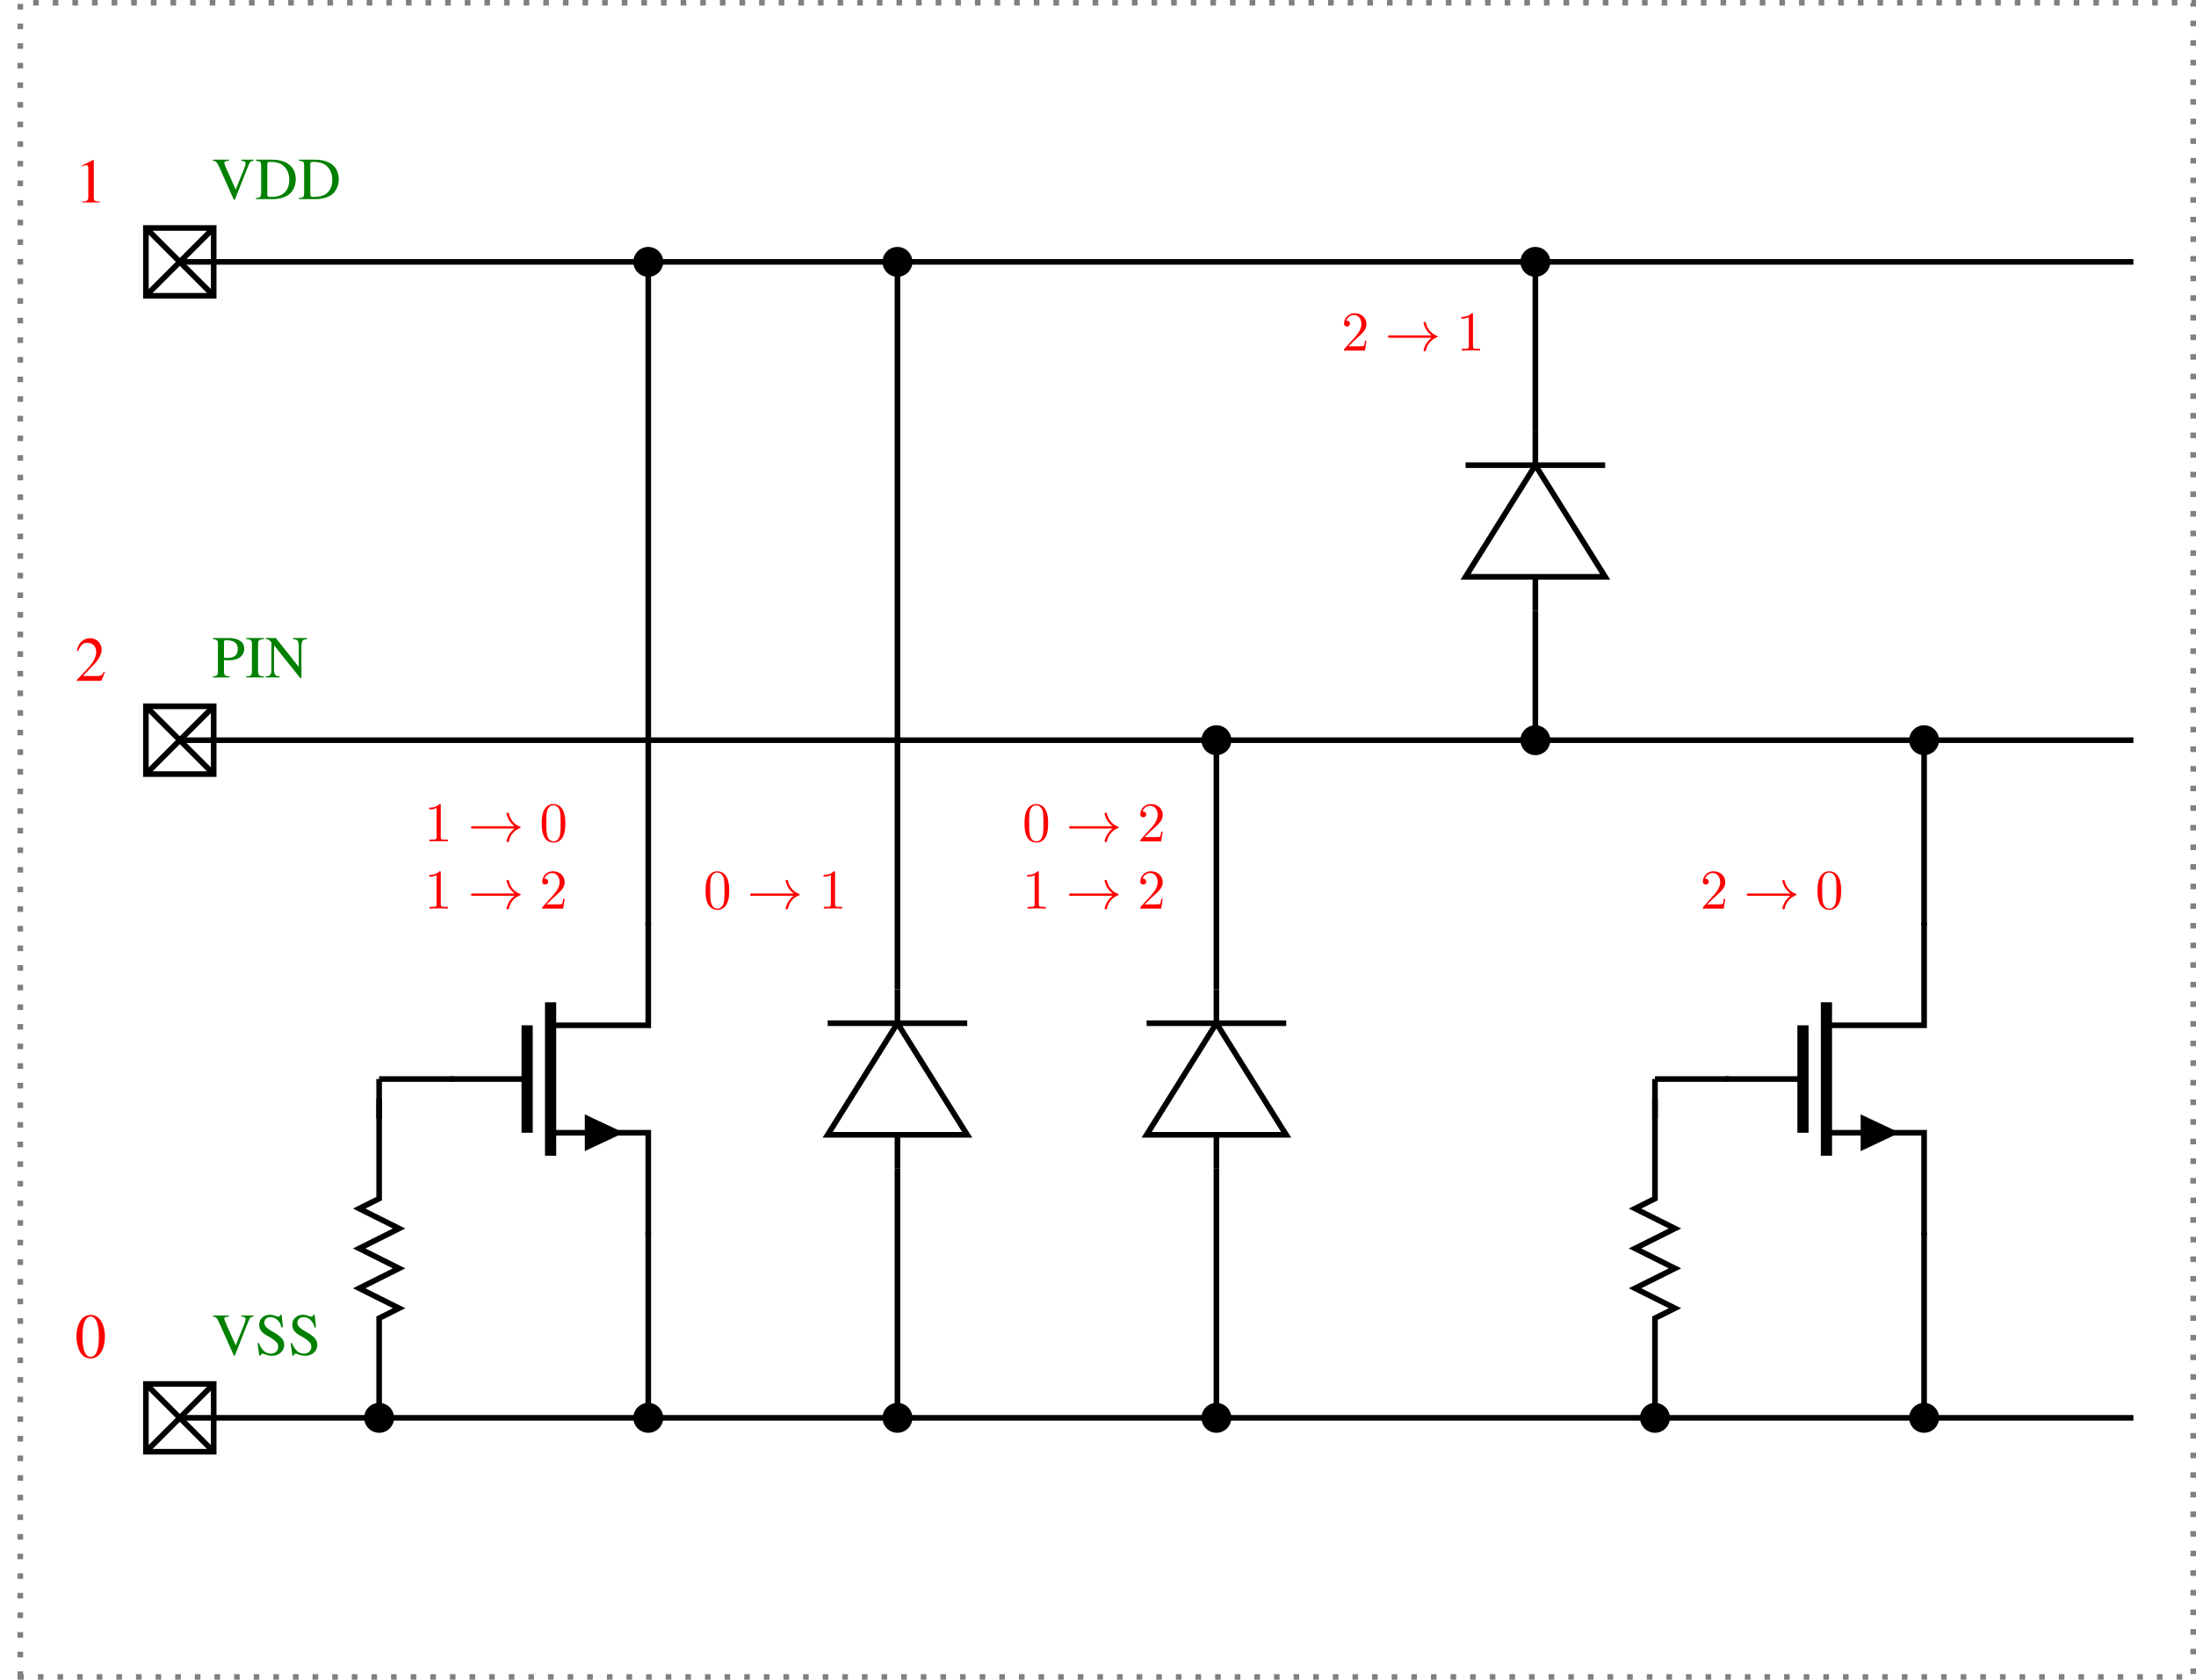
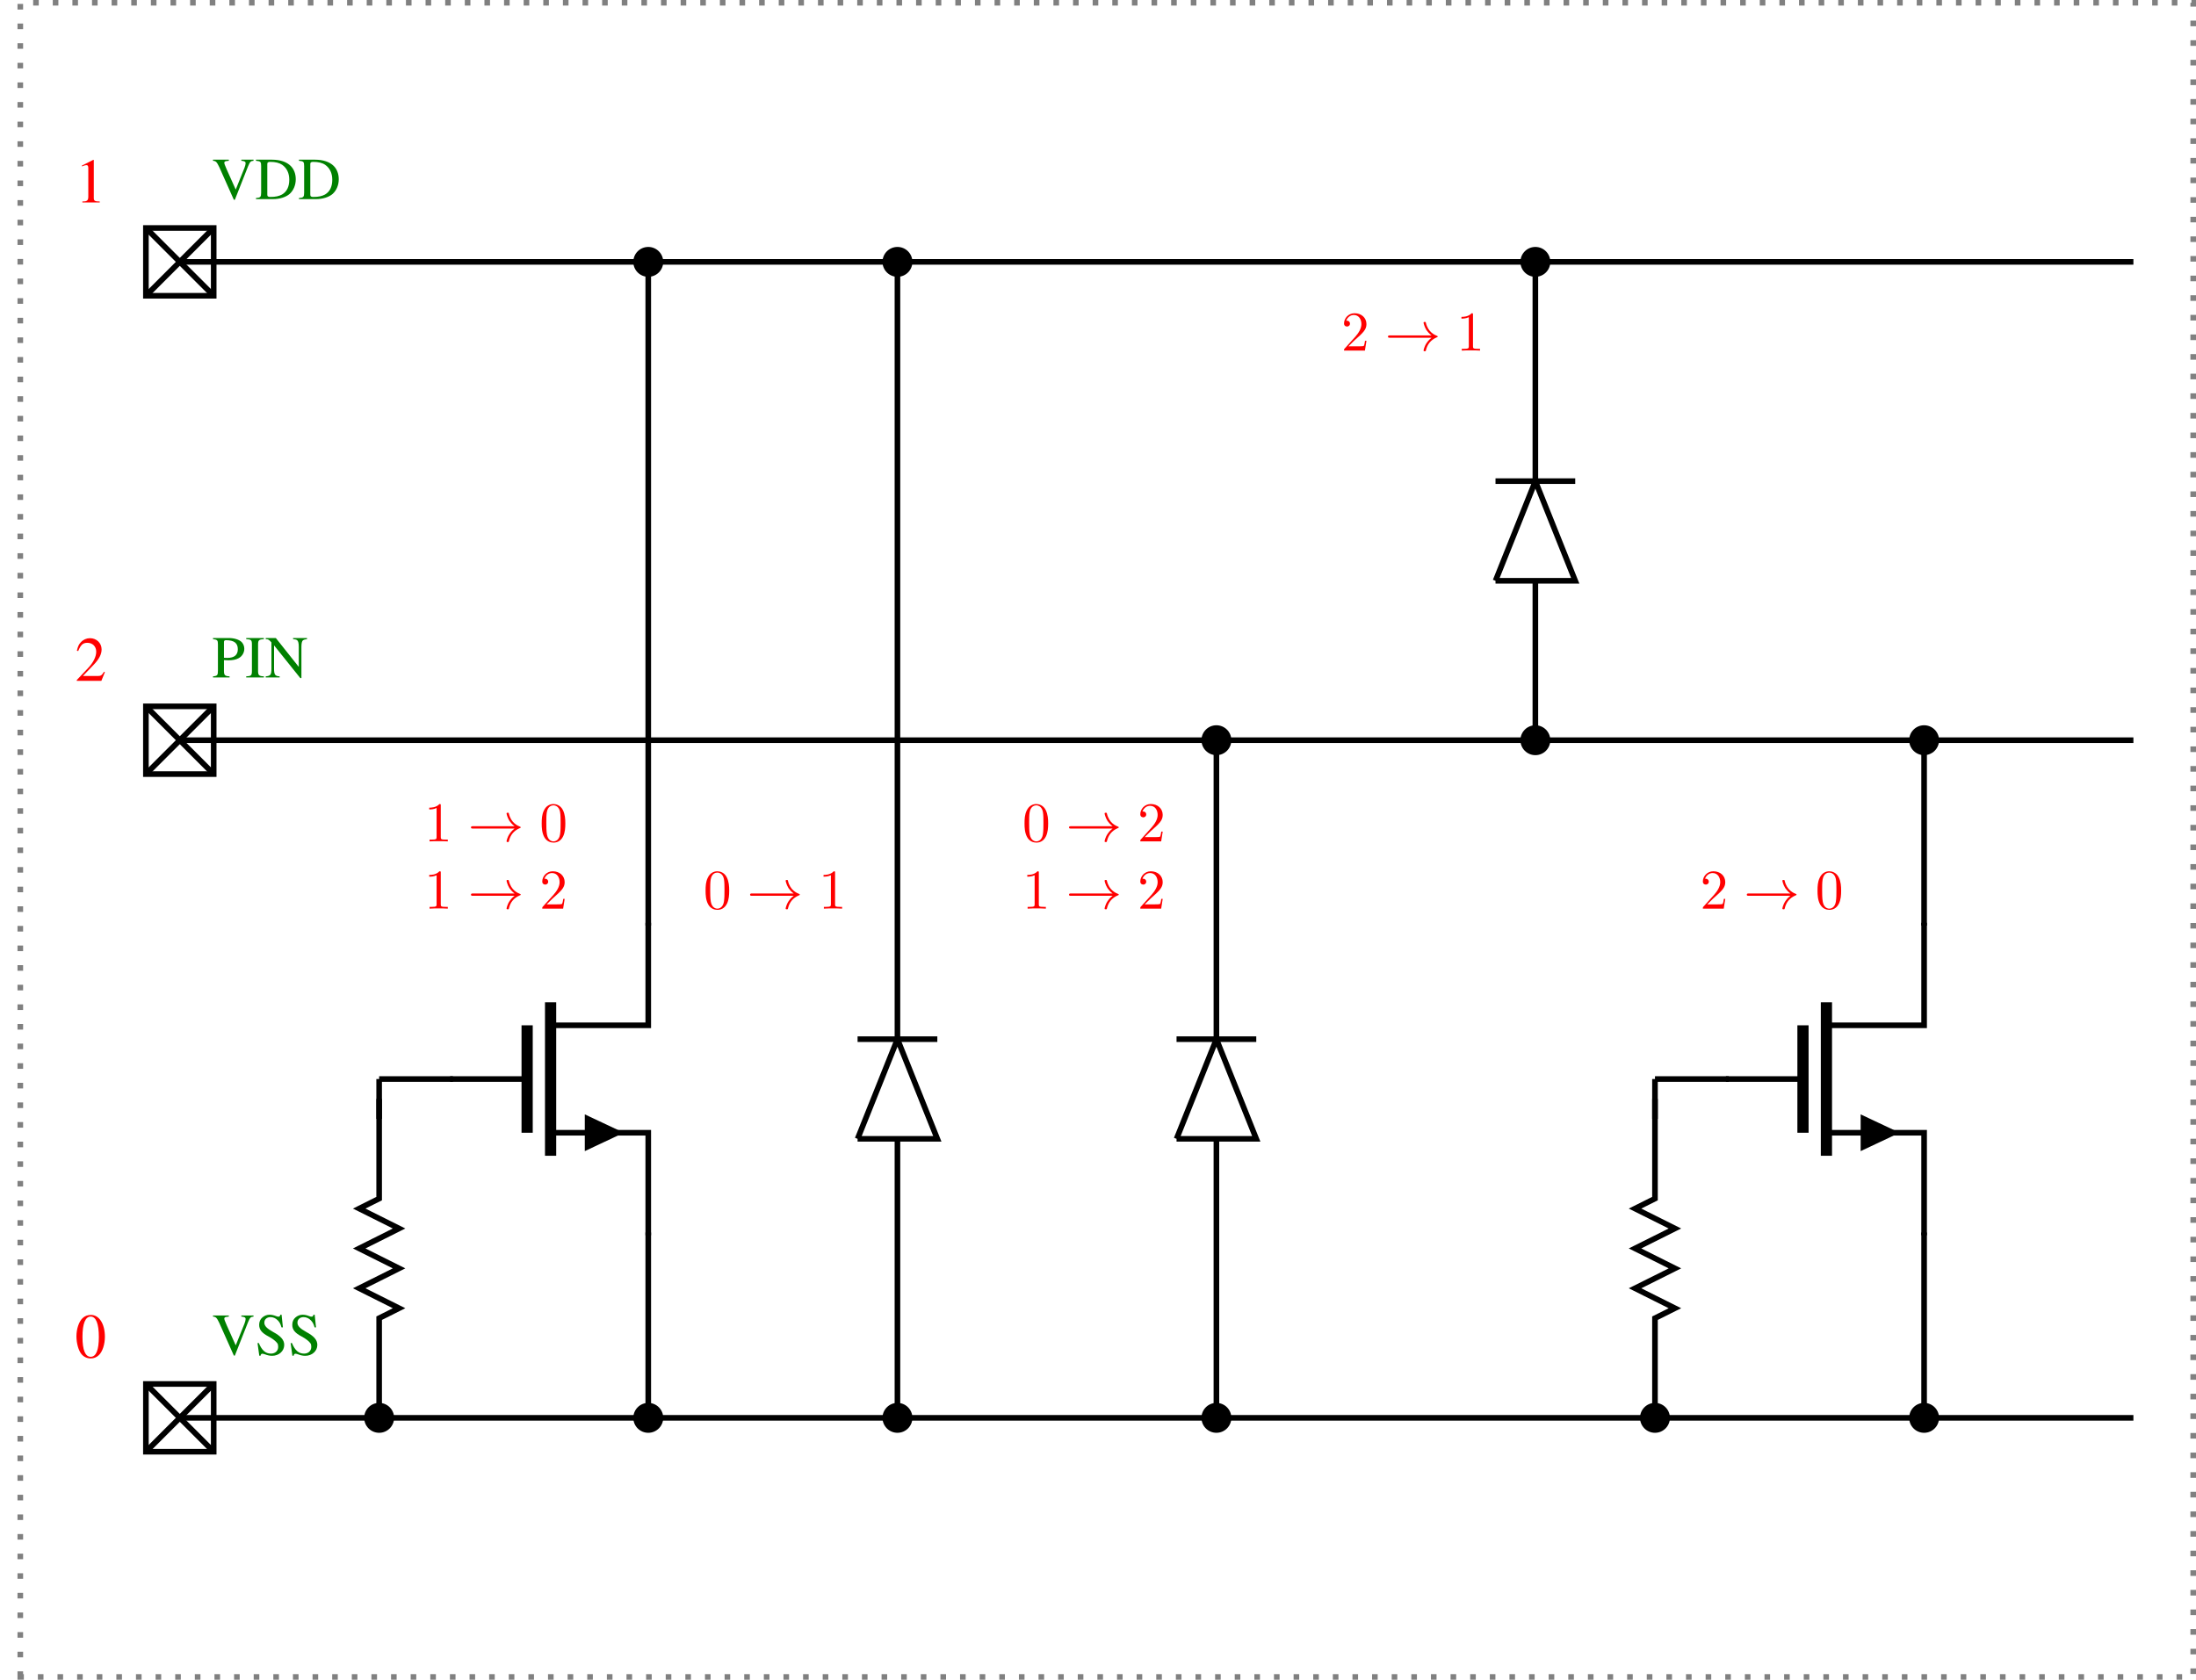
<svg xmlns="http://www.w3.org/2000/svg" xmlns:xlink="http://www.w3.org/1999/xlink" width="312.264pt" height="238.907pt" viewBox="0 0 312.264 238.907">
  <defs>
    <g>
      <g id="glyph-0-0">
        <path d="M 5.906 -5.609 L 4.172 -5.609 L 4.172 -5.453 C 4.625 -5.422 4.781 -5.328 4.781 -5.094 C 4.781 -4.953 4.719 -4.719 4.625 -4.469 L 3.375 -1.359 L 2.094 -4.219 C 1.828 -4.844 1.75 -5.031 1.75 -5.172 C 1.75 -5.328 1.875 -5.406 2.141 -5.422 C 2.172 -5.422 2.266 -5.438 2.391 -5.453 L 2.391 -5.609 L 0.141 -5.609 L 0.141 -5.453 C 0.547 -5.422 0.672 -5.312 1.031 -4.562 L 3.109 0.094 L 3.25 0.094 L 5.125 -4.656 C 5.406 -5.328 5.5 -5.422 5.906 -5.453 Z M 5.906 -5.609 " />
      </g>
      <g id="glyph-0-1">
        <path d="M 0.875 -0.922 C 0.875 -0.312 0.781 -0.203 0.141 -0.156 L 0.141 0 L 2.547 0 C 3.516 0 4.406 -0.281 4.938 -0.75 C 5.484 -1.25 5.797 -2 5.797 -2.828 C 5.797 -3.594 5.547 -4.25 5.078 -4.719 C 4.5 -5.297 3.578 -5.609 2.422 -5.609 L 0.141 -5.609 L 0.141 -5.453 C 0.797 -5.391 0.875 -5.312 0.875 -4.688 Z M 1.75 -4.969 C 1.75 -5.219 1.844 -5.297 2.188 -5.297 C 2.906 -5.297 3.469 -5.156 3.875 -4.875 C 4.531 -4.406 4.875 -3.688 4.875 -2.766 C 4.875 -1.766 4.531 -1.062 3.844 -0.656 C 3.406 -0.422 2.922 -0.312 2.188 -0.312 C 1.844 -0.312 1.75 -0.391 1.75 -0.656 Z M 1.75 -4.969 " />
      </g>
      <g id="glyph-0-2">
        <path d="M 1.703 -2.469 C 1.938 -2.453 2.078 -2.438 2.297 -2.438 C 2.953 -2.438 3.406 -2.531 3.781 -2.734 C 4.281 -3 4.594 -3.516 4.594 -4.078 C 4.594 -4.422 4.469 -4.75 4.25 -5 C 3.906 -5.375 3.172 -5.609 2.375 -5.609 L 0.141 -5.609 L 0.141 -5.453 C 0.766 -5.375 0.844 -5.297 0.844 -4.688 L 0.844 -1.016 C 0.844 -0.312 0.781 -0.219 0.141 -0.156 L 0.141 0 L 2.5 0 L 2.5 -0.156 C 1.844 -0.188 1.703 -0.312 1.703 -0.922 Z M 1.703 -5 C 1.703 -5.234 1.766 -5.297 2 -5.297 C 3.141 -5.297 3.672 -4.891 3.672 -4.016 C 3.672 -3.203 3.172 -2.781 2.188 -2.781 C 2.031 -2.781 1.906 -2.781 1.703 -2.797 Z M 1.703 -5 " />
      </g>
      <g id="glyph-0-3">
        <path d="M 0.969 -0.922 C 0.969 -0.281 0.859 -0.188 0.156 -0.156 L 0.156 0 L 2.672 0 L 2.672 -0.156 C 1.969 -0.188 1.844 -0.312 1.844 -0.922 L 1.844 -4.688 C 1.844 -5.297 1.953 -5.406 2.672 -5.453 L 2.672 -5.609 L 0.156 -5.609 L 0.156 -5.453 C 0.875 -5.406 0.969 -5.312 0.969 -4.688 Z M 0.969 -0.922 " />
      </g>
      <g id="glyph-0-4">
        <path d="M 5.188 0.094 L 5.188 -4.359 C 5.188 -4.875 5.266 -5.188 5.422 -5.297 C 5.547 -5.375 5.672 -5.406 5.984 -5.453 L 5.984 -5.609 L 4 -5.609 L 4 -5.453 C 4.312 -5.422 4.438 -5.391 4.562 -5.312 C 4.734 -5.188 4.812 -4.891 4.812 -4.359 L 4.812 -1.5 L 1.547 -5.609 L 0.109 -5.609 L 0.109 -5.453 C 0.469 -5.453 0.578 -5.375 0.922 -4.984 L 0.922 -1.25 C 0.922 -0.375 0.797 -0.219 0.109 -0.156 L 0.109 0 L 2.094 0 L 2.094 -0.156 C 1.438 -0.188 1.297 -0.391 1.297 -1.25 L 1.297 -4.562 L 5.031 0.094 Z M 5.188 0.094 " />
      </g>
      <g id="glyph-0-5">
        <path d="M 3.781 -5.719 L 3.609 -5.719 C 3.578 -5.531 3.484 -5.438 3.344 -5.438 C 3.25 -5.438 3.109 -5.469 2.969 -5.531 C 2.656 -5.656 2.344 -5.719 2.062 -5.719 C 1.703 -5.719 1.328 -5.578 1.047 -5.328 C 0.75 -5.078 0.594 -4.719 0.594 -4.281 C 0.594 -3.594 0.969 -3.125 1.922 -2.625 C 2.531 -2.297 2.969 -1.953 3.188 -1.641 C 3.266 -1.531 3.297 -1.344 3.297 -1.141 C 3.297 -0.578 2.875 -0.188 2.266 -0.188 C 1.5 -0.188 0.969 -0.656 0.547 -1.688 L 0.359 -1.688 L 0.609 0.109 L 0.797 0.109 C 0.797 -0.047 0.906 -0.172 1.031 -0.172 C 1.125 -0.172 1.266 -0.141 1.438 -0.078 C 1.75 0.047 2.094 0.125 2.438 0.125 C 3.406 0.125 4.156 -0.547 4.156 -1.422 C 4.156 -2.125 3.688 -2.672 2.578 -3.266 C 1.688 -3.766 1.328 -4.125 1.328 -4.594 C 1.328 -5.062 1.688 -5.375 2.203 -5.375 C 2.594 -5.375 2.953 -5.219 3.25 -4.906 C 3.5 -4.641 3.625 -4.422 3.766 -3.922 L 3.969 -3.922 Z M 3.781 -5.719 " />
      </g>
      <g id="glyph-1-0">
        <path d="M 2.609 -6.062 L 1 -5.25 L 1 -5.125 C 1.109 -5.172 1.203 -5.203 1.234 -5.219 C 1.406 -5.281 1.547 -5.312 1.641 -5.312 C 1.828 -5.312 1.906 -5.188 1.906 -4.891 L 1.906 -0.828 C 1.906 -0.531 1.844 -0.328 1.688 -0.25 C 1.562 -0.172 1.438 -0.141 1.062 -0.141 L 1.062 0 L 3.531 0 L 3.531 -0.141 C 2.828 -0.141 2.688 -0.234 2.688 -0.656 L 2.688 -6.047 Z M 2.609 -6.062 " />
      </g>
      <g id="glyph-1-1">
        <path d="M 4.266 -1.234 L 4.141 -1.281 C 3.812 -0.766 3.688 -0.688 3.297 -0.688 L 1.141 -0.688 L 2.656 -2.266 C 3.453 -3.094 3.797 -3.781 3.797 -4.469 C 3.797 -5.375 3.078 -6.062 2.141 -6.062 C 1.656 -6.062 1.188 -5.859 0.859 -5.5 C 0.562 -5.203 0.438 -4.922 0.281 -4.281 L 0.469 -4.234 C 0.828 -5.109 1.141 -5.406 1.766 -5.406 C 2.516 -5.406 3.031 -4.891 3.031 -4.141 C 3.031 -3.438 2.625 -2.594 1.859 -1.797 L 0.266 -0.109 L 0.266 0 L 3.766 0 Z M 4.266 -1.234 " />
      </g>
      <g id="glyph-1-2">
        <path d="M 2.281 -6.062 C 1.781 -6.062 1.406 -5.906 1.078 -5.594 C 0.562 -5.094 0.219 -4.062 0.219 -3.016 C 0.219 -2.031 0.516 -0.984 0.938 -0.484 C 1.266 -0.094 1.719 0.125 2.25 0.125 C 2.703 0.125 3.078 -0.031 3.406 -0.344 C 3.922 -0.828 4.266 -1.875 4.266 -2.953 C 4.266 -4.797 3.453 -6.062 2.281 -6.062 Z M 2.25 -5.828 C 3 -5.828 3.406 -4.812 3.406 -2.938 C 3.406 -1.062 3.016 -0.109 2.25 -0.109 C 1.469 -0.109 1.078 -1.062 1.078 -2.938 C 1.078 -4.828 1.484 -5.828 2.25 -5.828 Z M 2.25 -5.828 " />
      </g>
      <g id="glyph-2-0">
        <path d="M 2.344 -5.094 C 2.344 -5.297 2.344 -5.312 2.156 -5.312 C 1.672 -4.797 0.969 -4.797 0.703 -4.797 L 0.703 -4.547 C 0.875 -4.547 1.344 -4.547 1.75 -4.75 L 1.75 -0.625 C 1.75 -0.344 1.734 -0.25 1.016 -0.25 L 0.75 -0.25 L 0.75 0 C 1.031 -0.031 1.734 -0.031 2.047 -0.031 C 2.359 -0.031 3.062 -0.031 3.344 0 L 3.344 -0.25 L 3.078 -0.25 C 2.359 -0.25 2.344 -0.328 2.344 -0.625 Z M 2.344 -5.094 " />
      </g>
      <g id="glyph-2-1">
        <path d="M 3.672 -2.547 C 3.672 -3.188 3.625 -3.828 3.344 -4.422 C 2.984 -5.172 2.328 -5.312 1.984 -5.312 C 1.516 -5.312 0.938 -5.094 0.609 -4.359 C 0.344 -3.812 0.312 -3.188 0.312 -2.547 C 0.312 -1.953 0.344 -1.234 0.672 -0.625 C 1.016 0.016 1.594 0.172 1.984 0.172 C 2.422 0.172 3.016 0.016 3.375 -0.75 C 3.625 -1.297 3.672 -1.922 3.672 -2.547 Z M 1.984 0 C 1.672 0 1.203 -0.203 1.062 -0.969 C 0.969 -1.438 0.969 -2.172 0.969 -2.641 C 0.969 -3.156 0.969 -3.688 1.031 -4.109 C 1.188 -5.062 1.781 -5.125 1.984 -5.125 C 2.25 -5.125 2.766 -4.984 2.922 -4.203 C 3 -3.75 3 -3.141 3 -2.641 C 3 -2.047 3 -1.5 2.922 -1 C 2.797 -0.234 2.344 0 1.984 0 Z M 1.984 0 " />
      </g>
      <g id="glyph-2-2">
        <path d="M 1.016 -0.609 L 1.859 -1.438 C 3.094 -2.531 3.578 -2.969 3.578 -3.766 C 3.578 -4.672 2.859 -5.312 1.891 -5.312 C 0.984 -5.312 0.391 -4.578 0.391 -3.859 C 0.391 -3.422 0.797 -3.422 0.828 -3.422 C 0.953 -3.422 1.234 -3.516 1.234 -3.844 C 1.234 -4.047 1.094 -4.25 0.812 -4.25 C 0.75 -4.25 0.734 -4.25 0.703 -4.25 C 0.891 -4.766 1.328 -5.062 1.781 -5.062 C 2.516 -5.062 2.859 -4.422 2.859 -3.766 C 2.859 -3.125 2.453 -2.5 2.016 -2 L 0.484 -0.297 C 0.391 -0.203 0.391 -0.188 0.391 0 L 3.359 0 L 3.578 -1.391 L 3.375 -1.391 C 3.344 -1.141 3.281 -0.797 3.203 -0.672 C 3.141 -0.609 2.625 -0.609 2.453 -0.609 Z M 1.016 -0.609 " />
      </g>
      <g id="glyph-3-0">
        <path d="M 6.641 -1.828 C 6.203 -1.5 6 -1.172 5.922 -1.062 C 5.562 -0.516 5.5 -0.016 5.5 -0.016 C 5.5 0.094 5.609 0.094 5.672 0.094 C 5.797 0.094 5.812 0.078 5.844 -0.078 C 6.031 -0.859 6.5 -1.516 7.391 -1.891 C 7.484 -1.922 7.516 -1.938 7.516 -1.984 C 7.516 -2.047 7.469 -2.078 7.453 -2.078 C 7.094 -2.219 6.141 -2.609 5.828 -3.953 C 5.812 -4.047 5.797 -4.078 5.672 -4.078 C 5.609 -4.078 5.5 -4.078 5.5 -3.969 C 5.5 -3.953 5.578 -3.453 5.906 -2.922 C 6.078 -2.688 6.297 -2.406 6.641 -2.156 L 0.719 -2.156 C 0.578 -2.156 0.438 -2.156 0.438 -1.984 C 0.438 -1.828 0.578 -1.828 0.719 -1.828 Z M 6.641 -1.828 " />
      </g>
    </g>
    <clipPath id="clip-0">
      <path clip-rule="nonzero" d="M 2 0 L 312.266 0 L 312.266 238.906 L 2 238.906 Z M 2 0 " />
    </clipPath>
  </defs>
  <g clip-path="url(#clip-0)">
    <path fill="none" stroke-width="0.797" stroke-linecap="butt" stroke-linejoin="miter" stroke="rgb(50%, 50%, 50%)" stroke-opacity="1" stroke-dasharray="0.797 1.993" stroke-miterlimit="10" d="M -22.679 -36.85 L -22.679 201.263 L 286.301 201.263 L 286.301 -36.85 Z M -22.679 -36.85 " transform="matrix(1, 0, 0, -1, 25.566, 201.658)" />
  </g>
  <path fill="none" stroke-width="0.797" stroke-linecap="butt" stroke-linejoin="miter" stroke="rgb(0%, 0%, 0%)" stroke-opacity="1" stroke-miterlimit="10" d="M 0 164.412 L 277.797 164.412 " transform="matrix(1, 0, 0, -1, 25.566, 201.658)" />
  <path fill="none" stroke-width="0.797" stroke-linecap="butt" stroke-linejoin="miter" stroke="rgb(0%, 0%, 0%)" stroke-opacity="1" stroke-miterlimit="10" d="M -4.82 159.592 L -4.82 169.232 L 4.821 169.232 L 4.821 159.592 Z M -4.82 159.592 " transform="matrix(1, 0, 0, -1, 25.566, 201.658)" />
  <path fill="none" stroke-width="0.797" stroke-linecap="butt" stroke-linejoin="miter" stroke="rgb(0%, 0%, 0%)" stroke-opacity="1" stroke-miterlimit="10" d="M -4.82 159.592 L 4.821 169.232 " transform="matrix(1, 0, 0, -1, 25.566, 201.658)" />
  <path fill="none" stroke-width="0.797" stroke-linecap="butt" stroke-linejoin="miter" stroke="rgb(0%, 0%, 0%)" stroke-opacity="1" stroke-miterlimit="10" d="M -4.82 169.232 L 4.821 159.592 " transform="matrix(1, 0, 0, -1, 25.566, 201.658)" />
  <g fill="rgb(0%, 50%, 0%)" fill-opacity="1">
    <use xlink:href="#glyph-0-0" x="30.145" y="28.321" />
    <use xlink:href="#glyph-0-1" x="36.259" y="28.321" />
    <use xlink:href="#glyph-0-1" x="42.373" y="28.321" />
  </g>
  <g fill="rgb(100%, 0%, 0%)" fill-opacity="1">
    <use xlink:href="#glyph-1-0" x="10.65" y="28.799" />
  </g>
  <path fill="none" stroke-width="0.797" stroke-linecap="butt" stroke-linejoin="miter" stroke="rgb(0%, 0%, 0%)" stroke-opacity="1" stroke-miterlimit="10" d="M 0 96.381 L 277.797 96.381 " transform="matrix(1, 0, 0, -1, 25.566, 201.658)" />
  <path fill="none" stroke-width="0.797" stroke-linecap="butt" stroke-linejoin="miter" stroke="rgb(0%, 0%, 0%)" stroke-opacity="1" stroke-miterlimit="10" d="M -4.82 91.56 L -4.82 101.197 L 4.821 101.197 L 4.821 91.56 Z M -4.82 91.56 " transform="matrix(1, 0, 0, -1, 25.566, 201.658)" />
  <path fill="none" stroke-width="0.797" stroke-linecap="butt" stroke-linejoin="miter" stroke="rgb(0%, 0%, 0%)" stroke-opacity="1" stroke-miterlimit="10" d="M -4.82 91.56 L 4.821 101.197 " transform="matrix(1, 0, 0, -1, 25.566, 201.658)" />
  <path fill="none" stroke-width="0.797" stroke-linecap="butt" stroke-linejoin="miter" stroke="rgb(0%, 0%, 0%)" stroke-opacity="1" stroke-miterlimit="10" d="M -4.82 101.197 L 4.821 91.56 " transform="matrix(1, 0, 0, -1, 25.566, 201.658)" />
  <g fill="rgb(0%, 50%, 0%)" fill-opacity="1">
    <use xlink:href="#glyph-0-2" x="30.145" y="96.353" />
    <use xlink:href="#glyph-0-3" x="34.853" y="96.353" />
    <use xlink:href="#glyph-0-4" x="37.673" y="96.353" />
  </g>
  <g fill="rgb(100%, 0%, 0%)" fill-opacity="1">
    <use xlink:href="#glyph-1-1" x="10.65" y="96.831" />
  </g>
  <path fill="none" stroke-width="0.797" stroke-linecap="butt" stroke-linejoin="miter" stroke="rgb(0%, 0%, 0%)" stroke-opacity="1" stroke-miterlimit="10" d="M 0 0.002 L 277.797 0.002 " transform="matrix(1, 0, 0, -1, 25.566, 201.658)" />
  <path fill="none" stroke-width="0.797" stroke-linecap="butt" stroke-linejoin="miter" stroke="rgb(0%, 0%, 0%)" stroke-opacity="1" stroke-miterlimit="10" d="M -4.82 -4.819 L -4.82 4.818 L 4.821 4.818 L 4.821 -4.819 Z M -4.82 -4.819 " transform="matrix(1, 0, 0, -1, 25.566, 201.658)" />
  <path fill="none" stroke-width="0.797" stroke-linecap="butt" stroke-linejoin="miter" stroke="rgb(0%, 0%, 0%)" stroke-opacity="1" stroke-miterlimit="10" d="M -4.82 -4.819 L 4.821 4.818 " transform="matrix(1, 0, 0, -1, 25.566, 201.658)" />
  <path fill="none" stroke-width="0.797" stroke-linecap="butt" stroke-linejoin="miter" stroke="rgb(0%, 0%, 0%)" stroke-opacity="1" stroke-miterlimit="10" d="M -4.82 4.818 L 4.821 -4.819 " transform="matrix(1, 0, 0, -1, 25.566, 201.658)" />
  <g fill="rgb(0%, 50%, 0%)" fill-opacity="1">
    <use xlink:href="#glyph-0-0" x="30.145" y="192.709" />
    <use xlink:href="#glyph-0-5" x="36.259" y="192.709" />
    <use xlink:href="#glyph-0-5" x="40.967" y="192.709" />
  </g>
  <g fill="rgb(100%, 0%, 0%)" fill-opacity="1">
    <use xlink:href="#glyph-1-2" x="10.65" y="193.083" />
  </g>
  <path fill="none" stroke-width="0.797" stroke-linecap="butt" stroke-linejoin="miter" stroke="rgb(0%, 0%, 0%)" stroke-opacity="1" stroke-miterlimit="10" d="M 66.614 70.416 L 66.614 55.83 L 52.727 55.83 M 52.727 40.549 L 66.614 40.549 L 66.614 25.963 " transform="matrix(1, 0, 0, -1, 25.566, 201.658)" />
  <path fill="none" stroke-width="1.594" stroke-linecap="butt" stroke-linejoin="miter" stroke="rgb(0%, 0%, 0%)" stroke-opacity="1" stroke-miterlimit="10" d="M 52.727 59.103 L 52.727 37.275 M 49.391 55.83 L 49.391 40.549 " transform="matrix(1, 0, 0, -1, 25.566, 201.658)" />
  <path fill-rule="nonzero" fill="rgb(0%, 0%, 0%)" fill-opacity="1" stroke-width="0.797" stroke-linecap="butt" stroke-linejoin="miter" stroke="rgb(0%, 0%, 0%)" stroke-opacity="1" stroke-miterlimit="10" d="M 57.989 40.549 L 57.989 38.564 L 62.207 40.549 L 57.989 42.533 Z M 57.989 40.549 " transform="matrix(1, 0, 0, -1, 25.566, 201.658)" />
  <path fill="none" stroke-width="0.797" stroke-linecap="butt" stroke-linejoin="miter" stroke="rgb(0%, 0%, 0%)" stroke-opacity="1" stroke-miterlimit="10" d="M 49.391 48.189 L 38.438 48.189 " transform="matrix(1, 0, 0, -1, 25.566, 201.658)" />
  <path fill="none" stroke-width="0.797" stroke-linecap="butt" stroke-linejoin="miter" stroke="rgb(0%, 0%, 0%)" stroke-opacity="1" stroke-miterlimit="10" d="M 66.614 70.017 L 66.614 164.412 " transform="matrix(1, 0, 0, -1, 25.566, 201.658)" />
  <path fill="none" stroke-width="0.797" stroke-linecap="butt" stroke-linejoin="miter" stroke="rgb(0%, 0%, 0%)" stroke-opacity="1" stroke-miterlimit="10" d="M 66.614 26.361 L 66.614 0.002 " transform="matrix(1, 0, 0, -1, 25.566, 201.658)" />
  <path fill-rule="nonzero" fill="rgb(0%, 0%, 0%)" fill-opacity="1" d="M 94.309 37.246 C 94.309 36.074 93.355 35.121 92.18 35.121 C 91.008 35.121 90.055 36.074 90.055 37.246 C 90.055 38.422 91.008 39.371 92.18 39.371 C 93.355 39.371 94.309 38.422 94.309 37.246 Z M 94.309 37.246 " />
  <path fill-rule="nonzero" fill="rgb(0%, 0%, 0%)" fill-opacity="1" d="M 94.309 201.656 C 94.309 200.484 93.355 199.531 92.18 199.531 C 91.008 199.531 90.055 200.484 90.055 201.656 C 90.055 202.832 91.008 203.785 92.18 203.785 C 93.355 203.785 94.309 202.832 94.309 201.656 Z M 94.309 201.656 " />
  <path fill="none" stroke-width="0.797" stroke-linecap="butt" stroke-linejoin="miter" stroke="rgb(0%, 0%, 0%)" stroke-opacity="1" stroke-miterlimit="10" d="M 38.836 48.189 L 28.348 48.189 " transform="matrix(1, 0, 0, -1, 25.566, 201.658)" />
  <path fill="none" stroke-width="0.797" stroke-linecap="butt" stroke-linejoin="miter" stroke="rgb(0%, 0%, 0%)" stroke-opacity="1" stroke-miterlimit="10" d="M 28.348 48.189 L 28.348 42.521 " transform="matrix(1, 0, 0, -1, 25.566, 201.658)" />
  <path fill="none" stroke-width="0.797" stroke-linecap="butt" stroke-linejoin="miter" stroke="rgb(0%, 0%, 0%)" stroke-opacity="1" stroke-miterlimit="10" d="M 28.348 0.002 L 28.348 7.088 M 28.348 7.088 L 28.348 14.174 L 29.766 14.881 M 29.766 14.881 L 31.18 15.592 L 28.348 17.01 M 28.348 17.01 L 25.512 18.428 L 28.348 19.842 M 28.348 19.842 L 31.18 21.26 L 28.348 22.678 M 28.348 22.678 L 25.512 24.096 L 28.348 25.513 M 28.348 25.513 L 31.18 26.931 L 28.348 28.349 M 28.348 28.349 L 25.512 29.763 L 26.93 30.474 M 26.93 30.474 L 28.348 31.181 L 28.348 38.267 M 28.348 38.267 L 28.348 45.357 " transform="matrix(1, 0, 0, -1, 25.566, 201.658)" />
  <path fill-rule="nonzero" fill="rgb(0%, 0%, 0%)" fill-opacity="1" d="M 56.039 201.656 C 56.039 200.484 55.086 199.531 53.914 199.531 C 52.738 199.531 51.785 200.484 51.785 201.656 C 51.785 202.832 52.738 203.785 53.914 203.785 C 55.086 203.785 56.039 202.832 56.039 201.656 Z M 56.039 201.656 " />
  <g fill="rgb(100%, 0%, 0%)" fill-opacity="1">
    <use xlink:href="#glyph-2-0" x="60.333" y="119.67" />
  </g>
  <g fill="rgb(100%, 0%, 0%)" fill-opacity="1">
    <use xlink:href="#glyph-3-0" x="66.532" y="119.67" />
  </g>
  <g fill="rgb(100%, 0%, 0%)" fill-opacity="1">
    <use xlink:href="#glyph-2-1" x="76.716" y="119.67" />
  </g>
  <g fill="rgb(100%, 0%, 0%)" fill-opacity="1">
    <use xlink:href="#glyph-2-0" x="60.333" y="129.234" />
  </g>
  <g fill="rgb(100%, 0%, 0%)" fill-opacity="1">
    <use xlink:href="#glyph-3-0" x="66.532" y="129.234" />
  </g>
  <g fill="rgb(100%, 0%, 0%)" fill-opacity="1">
    <use xlink:href="#glyph-2-2" x="76.716" y="129.234" />
  </g>
-   <path fill="none" stroke-width="0.797" stroke-linecap="butt" stroke-linejoin="miter" stroke="rgb(0%, 0%, 0%)" stroke-opacity="1" stroke-miterlimit="10" d="M 102.047 0.002 L 102.047 35.435 " transform="matrix(1, 0, 0, -1, 25.566, 201.658)" />
-   <path fill="none" stroke-width="0.797" stroke-linecap="butt" stroke-linejoin="miter" stroke="rgb(0%, 0%, 0%)" stroke-opacity="1" stroke-miterlimit="10" d="M 102.047 35.435 L 102.047 40.252 M 102.047 56.127 L 102.047 60.947 " transform="matrix(1, 0, 0, -1, 25.566, 201.658)" />
-   <path fill="none" stroke-width="0.797" stroke-linecap="butt" stroke-linejoin="miter" stroke="rgb(0%, 0%, 0%)" stroke-opacity="1" stroke-miterlimit="10" d="M 102.047 56.127 L 92.125 40.252 L 111.969 40.252 Z M 102.047 56.127 " transform="matrix(1, 0, 0, -1, 25.566, 201.658)" />
-   <path fill="none" stroke-width="0.797" stroke-linecap="butt" stroke-linejoin="miter" stroke="rgb(0%, 0%, 0%)" stroke-opacity="1" stroke-miterlimit="10" d="M 111.969 56.127 L 92.125 56.127 " transform="matrix(1, 0, 0, -1, 25.566, 201.658)" />
-   <path fill="none" stroke-width="0.797" stroke-linecap="butt" stroke-linejoin="miter" stroke="rgb(0%, 0%, 0%)" stroke-opacity="1" stroke-miterlimit="10" d="M 102.047 60.947 L 102.047 164.412 " transform="matrix(1, 0, 0, -1, 25.566, 201.658)" />
+   <path fill="none" stroke-width="0.797" stroke-linecap="butt" stroke-linejoin="miter" stroke="rgb(0%, 0%, 0%)" stroke-opacity="1" stroke-miterlimit="10" d="M 102.047 0.002 L 102.047 39.685 " transform="matrix(1, 0, 0, -1, 25.566, 201.658)" />
+   <path fill="none" stroke-width="0.797" stroke-linecap="butt" stroke-linejoin="miter" stroke="rgb(0%, 0%, 0%)" stroke-opacity="1" stroke-miterlimit="10" d="M 96.379 39.685 L 107.719 39.685 L 102.047 53.857 L 96.379 39.685 " transform="matrix(1, 0, 0, -1, 25.566, 201.658)" />
+   <path fill="none" stroke-width="0.797" stroke-linecap="butt" stroke-linejoin="miter" stroke="rgb(0%, 0%, 0%)" stroke-opacity="1" stroke-miterlimit="10" d="M 96.379 53.857 L 107.719 53.857 " transform="matrix(1, 0, 0, -1, 25.566, 201.658)" />
+   <path fill="none" stroke-width="0.797" stroke-linecap="butt" stroke-linejoin="miter" stroke="rgb(0%, 0%, 0%)" stroke-opacity="1" stroke-miterlimit="10" d="M 102.047 53.857 L 102.047 164.412 " transform="matrix(1, 0, 0, -1, 25.566, 201.658)" />
  <path fill-rule="nonzero" fill="rgb(0%, 0%, 0%)" fill-opacity="1" d="M 129.742 201.656 C 129.742 200.484 128.789 199.531 127.613 199.531 C 126.441 199.531 125.488 200.484 125.488 201.656 C 125.488 202.832 126.441 203.785 127.613 203.785 C 128.789 203.785 129.742 202.832 129.742 201.656 Z M 129.742 201.656 " />
  <path fill-rule="nonzero" fill="rgb(0%, 0%, 0%)" fill-opacity="1" d="M 129.742 37.246 C 129.742 36.074 128.789 35.121 127.613 35.121 C 126.441 35.121 125.488 36.074 125.488 37.246 C 125.488 38.422 126.441 39.371 127.613 39.371 C 128.789 39.371 129.742 38.422 129.742 37.246 Z M 129.742 37.246 " />
  <g fill="rgb(100%, 0%, 0%)" fill-opacity="1">
    <use xlink:href="#glyph-2-1" x="100.019" y="129.234" />
  </g>
  <g fill="rgb(100%, 0%, 0%)" fill-opacity="1">
    <use xlink:href="#glyph-3-0" x="106.217" y="129.234" />
  </g>
  <g fill="rgb(100%, 0%, 0%)" fill-opacity="1">
    <use xlink:href="#glyph-2-0" x="116.401" y="129.234" />
  </g>
-   <path fill="none" stroke-width="0.797" stroke-linecap="butt" stroke-linejoin="miter" stroke="rgb(0%, 0%, 0%)" stroke-opacity="1" stroke-miterlimit="10" d="M 147.403 0.002 L 147.403 35.435 " transform="matrix(1, 0, 0, -1, 25.566, 201.658)" />
-   <path fill="none" stroke-width="0.797" stroke-linecap="butt" stroke-linejoin="miter" stroke="rgb(0%, 0%, 0%)" stroke-opacity="1" stroke-miterlimit="10" d="M 147.403 35.435 L 147.403 40.252 M 147.403 56.127 L 147.403 60.947 " transform="matrix(1, 0, 0, -1, 25.566, 201.658)" />
-   <path fill="none" stroke-width="0.797" stroke-linecap="butt" stroke-linejoin="miter" stroke="rgb(0%, 0%, 0%)" stroke-opacity="1" stroke-miterlimit="10" d="M 147.403 56.127 L 137.481 40.252 L 157.325 40.252 Z M 147.403 56.127 " transform="matrix(1, 0, 0, -1, 25.566, 201.658)" />
-   <path fill="none" stroke-width="0.797" stroke-linecap="butt" stroke-linejoin="miter" stroke="rgb(0%, 0%, 0%)" stroke-opacity="1" stroke-miterlimit="10" d="M 157.325 56.127 L 137.481 56.127 " transform="matrix(1, 0, 0, -1, 25.566, 201.658)" />
-   <path fill="none" stroke-width="0.797" stroke-linecap="butt" stroke-linejoin="miter" stroke="rgb(0%, 0%, 0%)" stroke-opacity="1" stroke-miterlimit="10" d="M 147.403 60.947 L 147.403 96.381 " transform="matrix(1, 0, 0, -1, 25.566, 201.658)" />
+   <path fill="none" stroke-width="0.797" stroke-linecap="butt" stroke-linejoin="miter" stroke="rgb(0%, 0%, 0%)" stroke-opacity="1" stroke-miterlimit="10" d="M 147.403 0.002 L 147.403 39.685 " transform="matrix(1, 0, 0, -1, 25.566, 201.658)" />
+   <path fill="none" stroke-width="0.797" stroke-linecap="butt" stroke-linejoin="miter" stroke="rgb(0%, 0%, 0%)" stroke-opacity="1" stroke-miterlimit="10" d="M 141.735 39.685 L 153.071 39.685 L 147.403 53.857 L 141.735 39.685 " transform="matrix(1, 0, 0, -1, 25.566, 201.658)" />
+   <path fill="none" stroke-width="0.797" stroke-linecap="butt" stroke-linejoin="miter" stroke="rgb(0%, 0%, 0%)" stroke-opacity="1" stroke-miterlimit="10" d="M 141.735 53.857 L 153.071 53.857 " transform="matrix(1, 0, 0, -1, 25.566, 201.658)" />
+   <path fill="none" stroke-width="0.797" stroke-linecap="butt" stroke-linejoin="miter" stroke="rgb(0%, 0%, 0%)" stroke-opacity="1" stroke-miterlimit="10" d="M 147.403 53.857 L 147.403 96.381 " transform="matrix(1, 0, 0, -1, 25.566, 201.658)" />
  <path fill-rule="nonzero" fill="rgb(0%, 0%, 0%)" fill-opacity="1" d="M 175.094 201.656 C 175.094 200.484 174.145 199.531 172.969 199.531 C 171.797 199.531 170.844 200.484 170.844 201.656 C 170.844 202.832 171.797 203.785 172.969 203.785 C 174.145 203.785 175.094 202.832 175.094 201.656 Z M 175.094 201.656 " />
  <path fill-rule="nonzero" fill="rgb(0%, 0%, 0%)" fill-opacity="1" d="M 175.094 105.277 C 175.094 104.105 174.145 103.152 172.969 103.152 C 171.797 103.152 170.844 104.105 170.844 105.277 C 170.844 106.453 171.797 107.406 172.969 107.406 C 174.145 107.406 175.094 106.453 175.094 105.277 Z M 175.094 105.277 " />
  <g fill="rgb(100%, 0%, 0%)" fill-opacity="1">
    <use xlink:href="#glyph-2-1" x="145.373" y="119.67" />
  </g>
  <g fill="rgb(100%, 0%, 0%)" fill-opacity="1">
    <use xlink:href="#glyph-3-0" x="151.571" y="119.67" />
  </g>
  <g fill="rgb(100%, 0%, 0%)" fill-opacity="1">
    <use xlink:href="#glyph-2-2" x="161.755" y="119.67" />
  </g>
  <g fill="rgb(100%, 0%, 0%)" fill-opacity="1">
    <use xlink:href="#glyph-2-0" x="145.373" y="129.234" />
  </g>
  <g fill="rgb(100%, 0%, 0%)" fill-opacity="1">
    <use xlink:href="#glyph-3-0" x="151.571" y="129.234" />
  </g>
  <g fill="rgb(100%, 0%, 0%)" fill-opacity="1">
    <use xlink:href="#glyph-2-2" x="161.755" y="129.234" />
  </g>
-   <path fill="none" stroke-width="0.797" stroke-linecap="butt" stroke-linejoin="miter" stroke="rgb(0%, 0%, 0%)" stroke-opacity="1" stroke-miterlimit="10" d="M 192.758 96.381 L 192.758 114.806 " transform="matrix(1, 0, 0, -1, 25.566, 201.658)" />
-   <path fill="none" stroke-width="0.797" stroke-linecap="butt" stroke-linejoin="miter" stroke="rgb(0%, 0%, 0%)" stroke-opacity="1" stroke-miterlimit="10" d="M 192.758 114.806 L 192.758 119.623 M 192.758 135.498 L 192.758 140.318 " transform="matrix(1, 0, 0, -1, 25.566, 201.658)" />
-   <path fill="none" stroke-width="0.797" stroke-linecap="butt" stroke-linejoin="miter" stroke="rgb(0%, 0%, 0%)" stroke-opacity="1" stroke-miterlimit="10" d="M 192.758 135.498 L 182.836 119.623 L 202.68 119.623 Z M 192.758 135.498 " transform="matrix(1, 0, 0, -1, 25.566, 201.658)" />
-   <path fill="none" stroke-width="0.797" stroke-linecap="butt" stroke-linejoin="miter" stroke="rgb(0%, 0%, 0%)" stroke-opacity="1" stroke-miterlimit="10" d="M 202.68 135.498 L 182.836 135.498 " transform="matrix(1, 0, 0, -1, 25.566, 201.658)" />
-   <path fill="none" stroke-width="0.797" stroke-linecap="butt" stroke-linejoin="miter" stroke="rgb(0%, 0%, 0%)" stroke-opacity="1" stroke-miterlimit="10" d="M 192.758 140.318 L 192.758 164.412 " transform="matrix(1, 0, 0, -1, 25.566, 201.658)" />
+   <path fill="none" stroke-width="0.797" stroke-linecap="butt" stroke-linejoin="miter" stroke="rgb(0%, 0%, 0%)" stroke-opacity="1" stroke-miterlimit="10" d="M 192.758 96.381 L 192.758 119.056 " transform="matrix(1, 0, 0, -1, 25.566, 201.658)" />
+   <path fill="none" stroke-width="0.797" stroke-linecap="butt" stroke-linejoin="miter" stroke="rgb(0%, 0%, 0%)" stroke-opacity="1" stroke-miterlimit="10" d="M 187.09 119.056 L 198.426 119.056 L 192.758 133.228 L 187.09 119.056 " transform="matrix(1, 0, 0, -1, 25.566, 201.658)" />
+   <path fill="none" stroke-width="0.797" stroke-linecap="butt" stroke-linejoin="miter" stroke="rgb(0%, 0%, 0%)" stroke-opacity="1" stroke-miterlimit="10" d="M 187.09 133.228 L 198.426 133.228 " transform="matrix(1, 0, 0, -1, 25.566, 201.658)" />
+   <path fill="none" stroke-width="0.797" stroke-linecap="butt" stroke-linejoin="miter" stroke="rgb(0%, 0%, 0%)" stroke-opacity="1" stroke-miterlimit="10" d="M 192.758 133.228 L 192.758 164.412 " transform="matrix(1, 0, 0, -1, 25.566, 201.658)" />
  <path fill-rule="nonzero" fill="rgb(0%, 0%, 0%)" fill-opacity="1" d="M 220.449 105.277 C 220.449 104.105 219.5 103.152 218.324 103.152 C 217.148 103.152 216.199 104.105 216.199 105.277 C 216.199 106.453 217.148 107.406 218.324 107.406 C 219.5 107.406 220.449 106.453 220.449 105.277 Z M 220.449 105.277 " />
  <path fill-rule="nonzero" fill="rgb(0%, 0%, 0%)" fill-opacity="1" d="M 220.449 37.246 C 220.449 36.074 219.5 35.121 218.324 35.121 C 217.148 35.121 216.199 36.074 216.199 37.246 C 216.199 38.422 217.148 39.371 218.324 39.371 C 219.5 39.371 220.449 38.422 220.449 37.246 Z M 220.449 37.246 " />
  <g fill="rgb(100%, 0%, 0%)" fill-opacity="1">
    <use xlink:href="#glyph-2-2" x="190.727" y="49.864" />
  </g>
  <g fill="rgb(100%, 0%, 0%)" fill-opacity="1">
    <use xlink:href="#glyph-3-0" x="196.926" y="49.864" />
  </g>
  <g fill="rgb(100%, 0%, 0%)" fill-opacity="1">
    <use xlink:href="#glyph-2-0" x="207.11" y="49.864" />
  </g>
  <path fill="none" stroke-width="0.797" stroke-linecap="butt" stroke-linejoin="miter" stroke="rgb(0%, 0%, 0%)" stroke-opacity="1" stroke-miterlimit="10" d="M 248.036 70.416 L 248.036 55.83 L 234.145 55.83 M 234.145 40.549 L 248.036 40.549 L 248.036 25.963 " transform="matrix(1, 0, 0, -1, 25.566, 201.658)" />
  <path fill="none" stroke-width="1.594" stroke-linecap="butt" stroke-linejoin="miter" stroke="rgb(0%, 0%, 0%)" stroke-opacity="1" stroke-miterlimit="10" d="M 234.145 59.103 L 234.145 37.275 M 230.813 55.83 L 230.813 40.549 " transform="matrix(1, 0, 0, -1, 25.566, 201.658)" />
  <path fill-rule="nonzero" fill="rgb(0%, 0%, 0%)" fill-opacity="1" stroke-width="0.797" stroke-linecap="butt" stroke-linejoin="miter" stroke="rgb(0%, 0%, 0%)" stroke-opacity="1" stroke-miterlimit="10" d="M 239.411 40.549 L 239.411 38.564 L 243.625 40.549 L 239.411 42.533 Z M 239.411 40.549 " transform="matrix(1, 0, 0, -1, 25.566, 201.658)" />
  <path fill="none" stroke-width="0.797" stroke-linecap="butt" stroke-linejoin="miter" stroke="rgb(0%, 0%, 0%)" stroke-opacity="1" stroke-miterlimit="10" d="M 230.813 48.189 L 219.856 48.189 " transform="matrix(1, 0, 0, -1, 25.566, 201.658)" />
  <path fill="none" stroke-width="0.797" stroke-linecap="butt" stroke-linejoin="miter" stroke="rgb(0%, 0%, 0%)" stroke-opacity="1" stroke-miterlimit="10" d="M 248.036 70.017 L 248.036 96.381 " transform="matrix(1, 0, 0, -1, 25.566, 201.658)" />
  <path fill="none" stroke-width="0.797" stroke-linecap="butt" stroke-linejoin="miter" stroke="rgb(0%, 0%, 0%)" stroke-opacity="1" stroke-miterlimit="10" d="M 248.036 26.361 L 248.036 0.002 " transform="matrix(1, 0, 0, -1, 25.566, 201.658)" />
  <path fill-rule="nonzero" fill="rgb(0%, 0%, 0%)" fill-opacity="1" d="M 275.727 105.277 C 275.727 104.105 274.773 103.152 273.602 103.152 C 272.426 103.152 271.477 104.105 271.477 105.277 C 271.477 106.453 272.426 107.406 273.602 107.406 C 274.773 107.406 275.727 106.453 275.727 105.277 Z M 275.727 105.277 " />
  <path fill-rule="nonzero" fill="rgb(0%, 0%, 0%)" fill-opacity="1" d="M 275.727 201.656 C 275.727 200.484 274.773 199.531 273.602 199.531 C 272.426 199.531 271.477 200.484 271.477 201.656 C 271.477 202.832 272.426 203.785 273.602 203.785 C 274.773 203.785 275.727 202.832 275.727 201.656 Z M 275.727 201.656 " />
  <path fill="none" stroke-width="0.797" stroke-linecap="butt" stroke-linejoin="miter" stroke="rgb(0%, 0%, 0%)" stroke-opacity="1" stroke-miterlimit="10" d="M 220.254 48.189 L 209.766 48.189 " transform="matrix(1, 0, 0, -1, 25.566, 201.658)" />
  <path fill="none" stroke-width="0.797" stroke-linecap="butt" stroke-linejoin="miter" stroke="rgb(0%, 0%, 0%)" stroke-opacity="1" stroke-miterlimit="10" d="M 209.766 48.189 L 209.766 42.521 " transform="matrix(1, 0, 0, -1, 25.566, 201.658)" />
  <path fill="none" stroke-width="0.797" stroke-linecap="butt" stroke-linejoin="miter" stroke="rgb(0%, 0%, 0%)" stroke-opacity="1" stroke-miterlimit="10" d="M 209.766 0.002 L 209.766 7.088 M 209.766 7.088 L 209.766 14.174 L 211.184 14.881 M 211.184 14.881 L 212.602 15.592 L 209.766 17.01 M 209.766 17.01 L 206.93 18.428 L 209.766 19.842 M 209.766 19.842 L 212.602 21.26 L 209.766 22.678 M 209.766 22.678 L 206.93 24.096 L 209.766 25.513 M 209.766 25.513 L 212.602 26.931 L 209.766 28.349 M 209.766 28.349 L 206.93 29.763 L 208.348 30.474 M 208.348 30.474 L 209.766 31.181 L 209.766 38.267 M 209.766 38.267 L 209.766 45.357 " transform="matrix(1, 0, 0, -1, 25.566, 201.658)" />
  <path fill-rule="nonzero" fill="rgb(0%, 0%, 0%)" fill-opacity="1" d="M 237.457 201.656 C 237.457 200.484 236.508 199.531 235.332 199.531 C 234.156 199.531 233.207 200.484 233.207 201.656 C 233.207 202.832 234.156 203.785 235.332 203.785 C 236.508 203.785 237.457 202.832 237.457 201.656 Z M 237.457 201.656 " />
  <g fill="rgb(100%, 0%, 0%)" fill-opacity="1">
    <use xlink:href="#glyph-2-2" x="241.75" y="129.234" />
  </g>
  <g fill="rgb(100%, 0%, 0%)" fill-opacity="1">
    <use xlink:href="#glyph-3-0" x="247.949" y="129.234" />
  </g>
  <g fill="rgb(100%, 0%, 0%)" fill-opacity="1">
    <use xlink:href="#glyph-2-1" x="258.133" y="129.234" />
  </g>
</svg>
